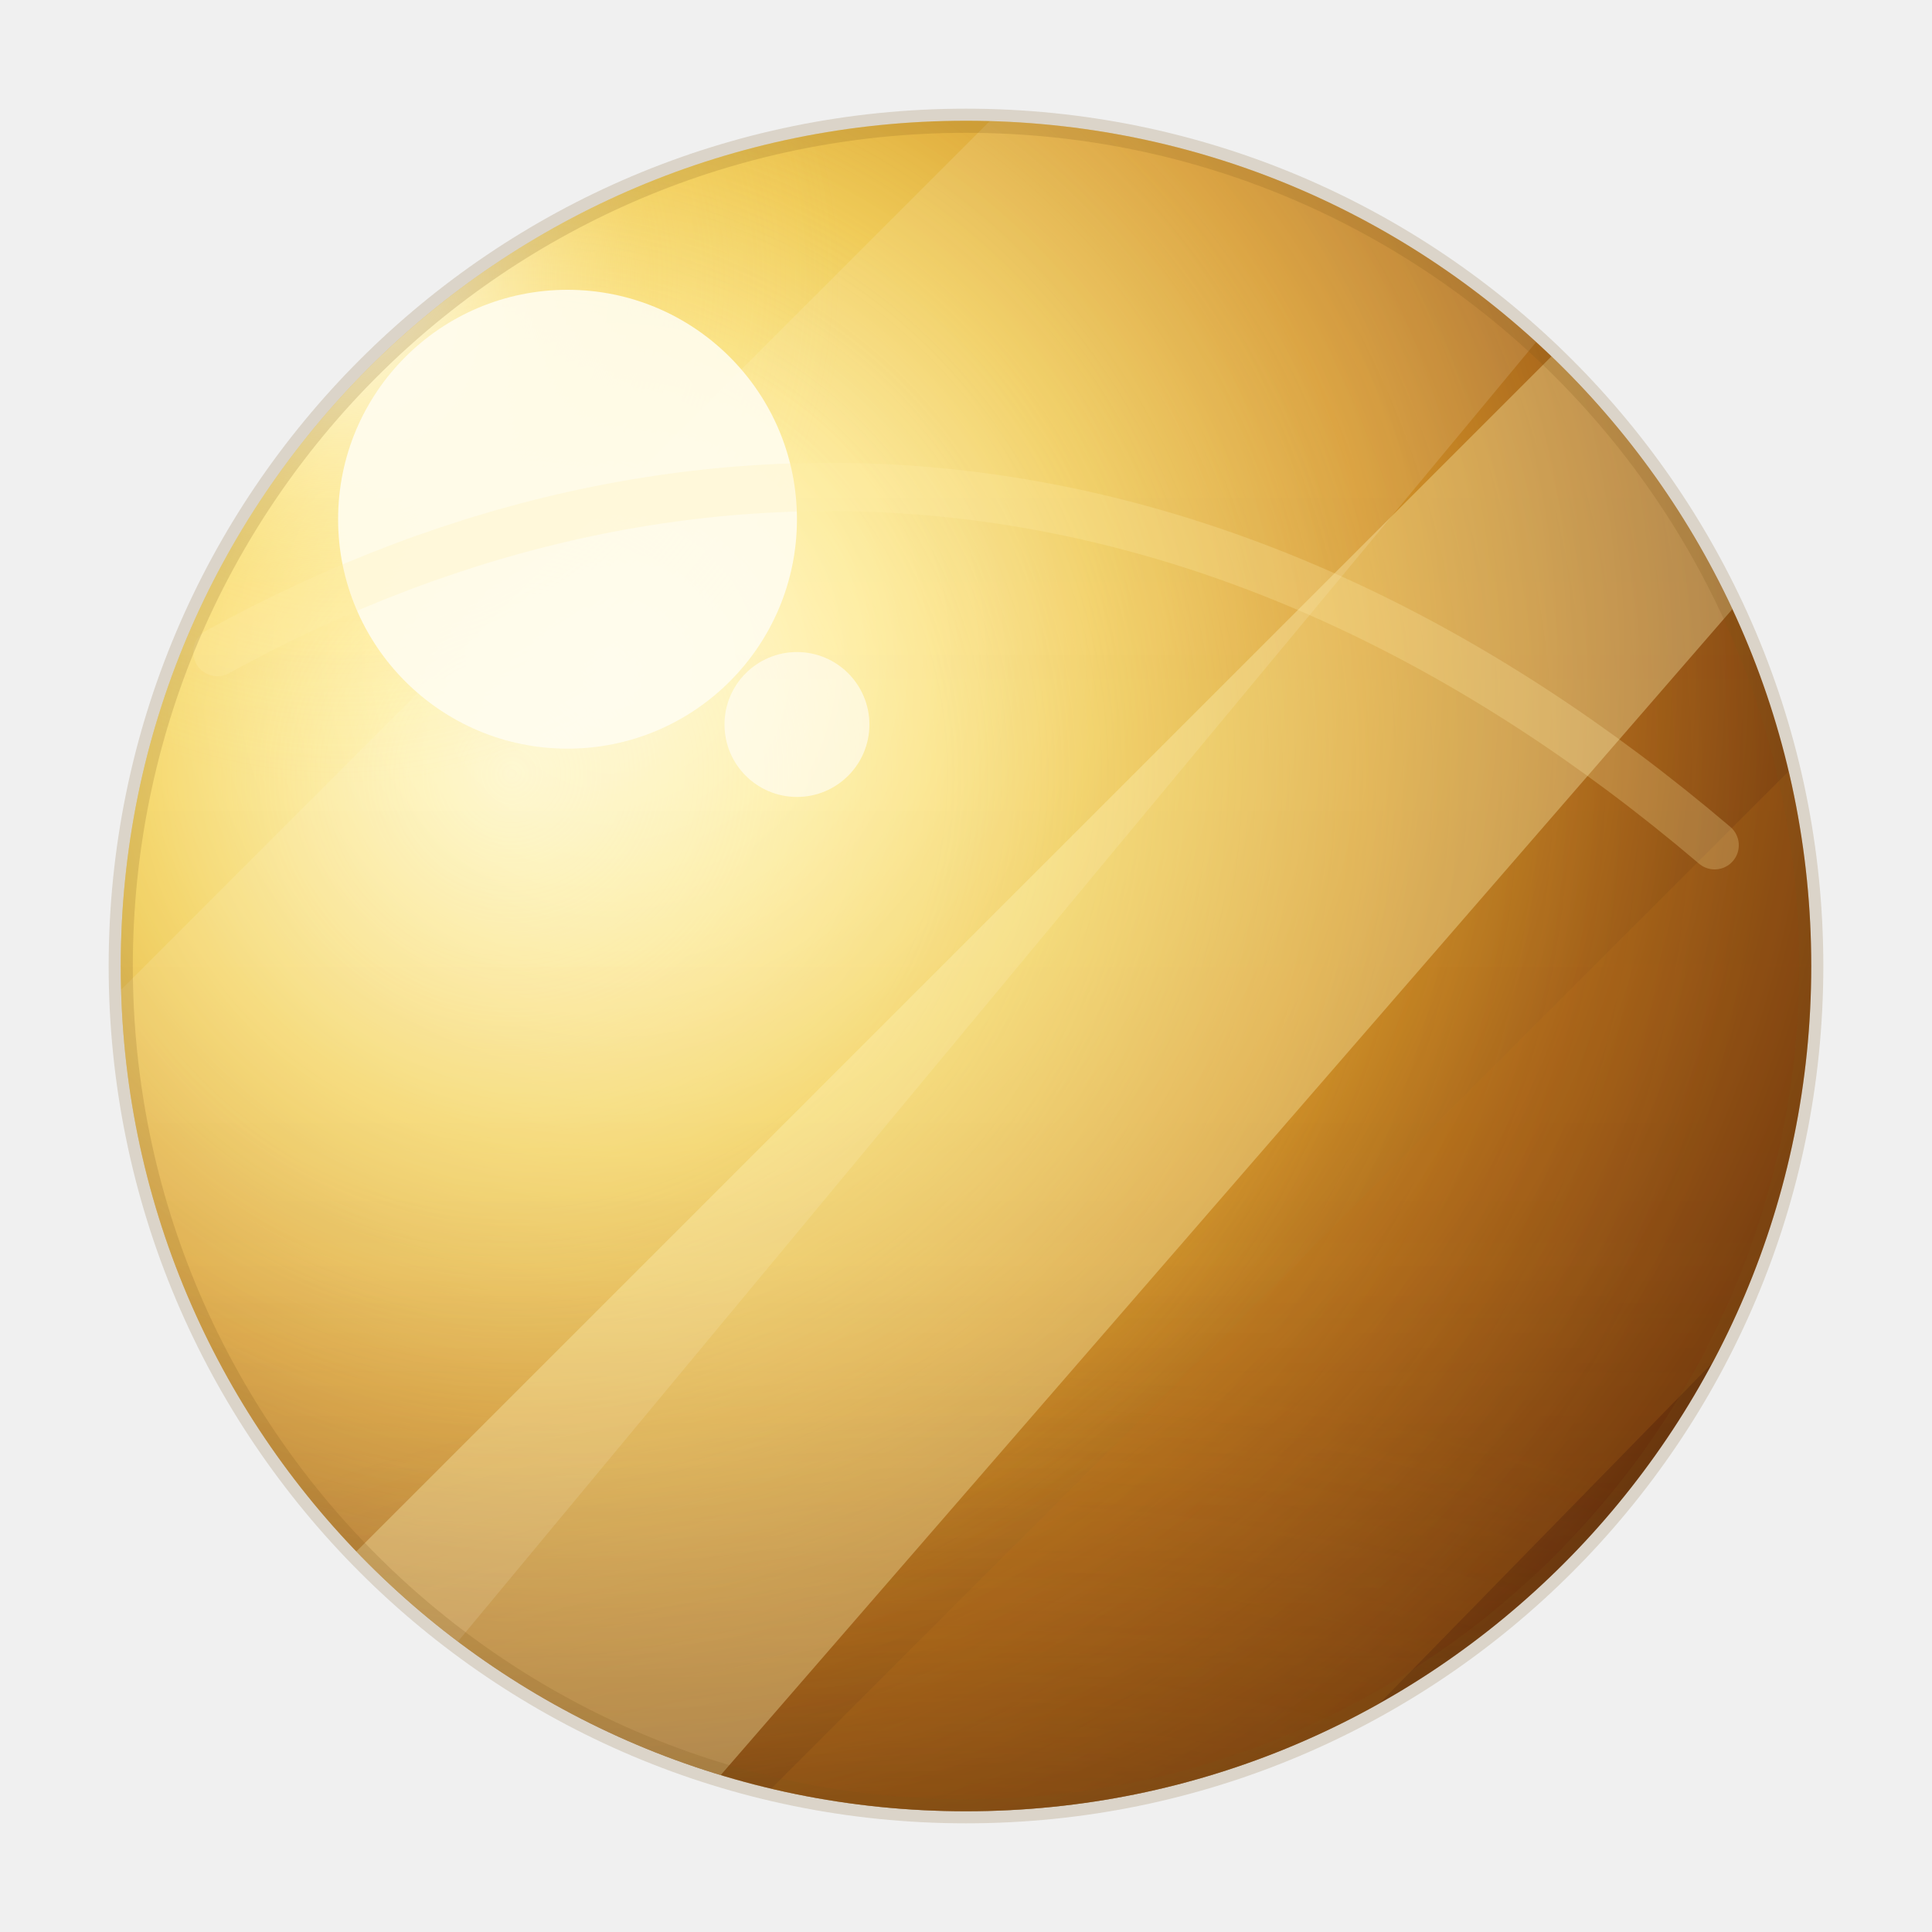
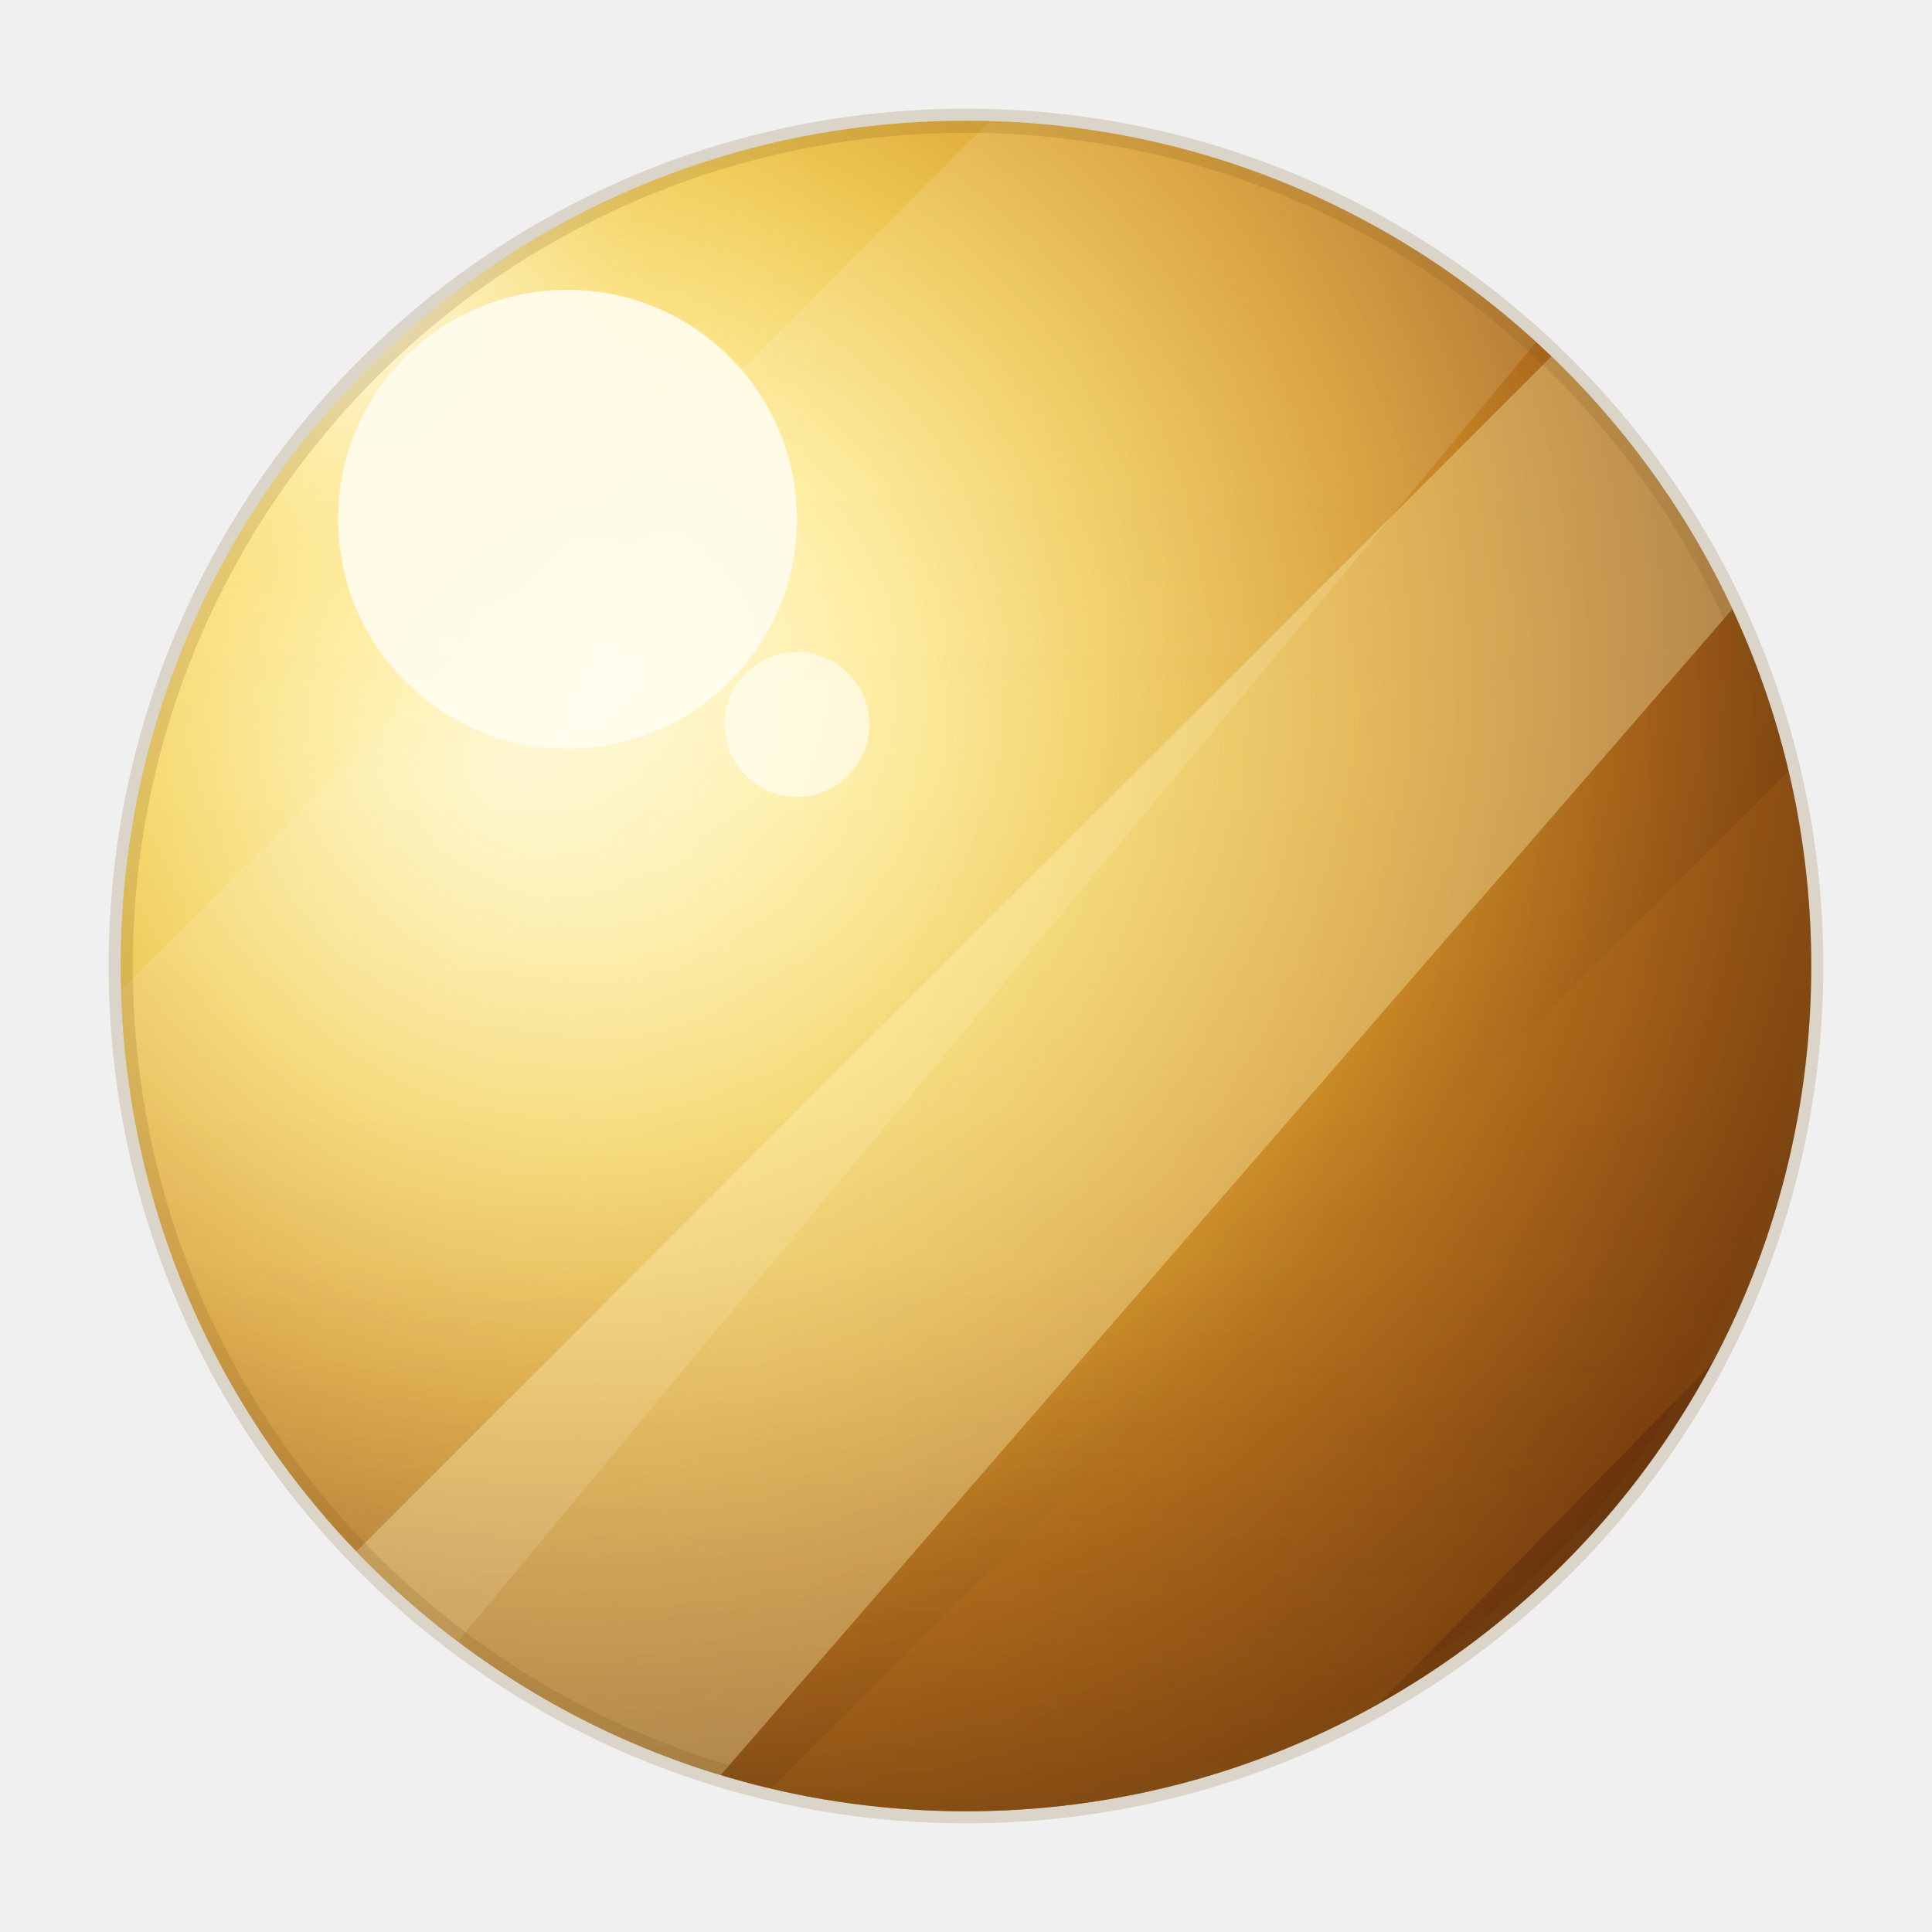
<svg xmlns="http://www.w3.org/2000/svg" viewBox="0 0 160 160">
  <defs>
    <radialGradient id="base" cx="29%" cy="32%" r="94%">
      <stop offset="0" stop-color="#fffff8" />
      <stop offset="0.14" stop-color="#fff2aa" />
      <stop offset="0.31" stop-color="#f0cc54" />
      <stop offset="0.48" stop-color="#d59629" />
      <stop offset="0.64" stop-color="#a46119" />
      <stop offset="0.82" stop-color="#68310c" />
      <stop offset="1" stop-color="#251105" />
    </radialGradient>
    <radialGradient id="leftGlow" cx="24%" cy="39%" r="72%">
      <stop offset="0" stop-color="#fff9d5" stop-opacity="0.7" />
      <stop offset=".34" stop-color="#ffe98e" stop-opacity="0.36" />
      <stop offset=".72" stop-color="#dba33b" stop-opacity=".08" />
      <stop offset="1" stop-color="#dba33b" stop-opacity="0" />
    </radialGradient>
    <radialGradient id="flare" cx="31%" cy="30%" r="42%">
      <stop offset="0" stop-color="#ffffff" stop-opacity=".95" />
      <stop offset=".24" stop-color="#fffce7" stop-opacity=".56" />
      <stop offset=".62" stop-color="#ffe88d" stop-opacity=".16" />
      <stop offset="1" stop-color="#ffe88d" stop-opacity="0" />
    </radialGradient>
    <linearGradient id="bottomShade" x1="80" y1="38" x2="80" y2="170" gradientUnits="userSpaceOnUse">
      <stop offset="0" stop-color="#4b260a" stop-opacity="0" />
      <stop offset=".5" stop-color="#70400f" stop-opacity=".04" />
      <stop offset=".74" stop-color="#74410f" stop-opacity=".24" />
      <stop offset="1" stop-color="#281307" stop-opacity=".72" />
    </linearGradient>
    <radialGradient id="bottomBrown" cx="50%" cy="104%" r="76%">
      <stop offset="0" stop-color="#281307" stop-opacity="0.84" />
      <stop offset=".34" stop-color="#70400f" stop-opacity="0.46" />
      <stop offset=".66" stop-color="#a66b1e" stop-opacity="0.14" />
      <stop offset="1" stop-color="#a66b1e" stop-opacity="0" />
    </radialGradient>
    <clipPath id="clip">
      <circle cx="80" cy="80" r="70" />
    </clipPath>
  </defs>
  <circle cx="80" cy="80" r="70" fill="url(#base)" />
  <g clip-path="url(#clip)">
    <circle cx="80" cy="80" r="72" fill="url(#leftGlow)" />
    <ellipse cx="80" cy="139" rx="82" ry="58" fill="url(#bottomBrown)" />
    <circle cx="80" cy="80" r="72" fill="url(#bottomShade)" opacity="0.56" />
    <path d="M98 172 172 98v74z" fill="#3b1705" opacity="0.24" />
    <path d="M2 156 156 2v34L38 172H2z" fill="#fff6ba" opacity="0.34" />
    <path d="M40 172 172 40v42L84 172z" fill="#be741a" opacity="0.2" />
    <path d="M-16 108 108 -16h56L8 172H-16z" fill="#fffbe2" opacity="0.14" />
    <circle cx="47" cy="43" r="50" fill="url(#flare)" />
    <circle cx="47" cy="43" r="19" fill="#fffdf0" opacity=".88" />
    <circle cx="66" cy="60" r="6" fill="#ffffff" opacity=".58" />
-     <path d="M18 54c40-22 84-18 124 16" fill="none" stroke="#fff0ad" stroke-opacity="0.24" stroke-width="4" stroke-linecap="round" />
  </g>
  <circle cx="80" cy="80" r="70" fill="none" stroke="#7b5318" stroke-opacity=".18" stroke-width="2" />
</svg>
